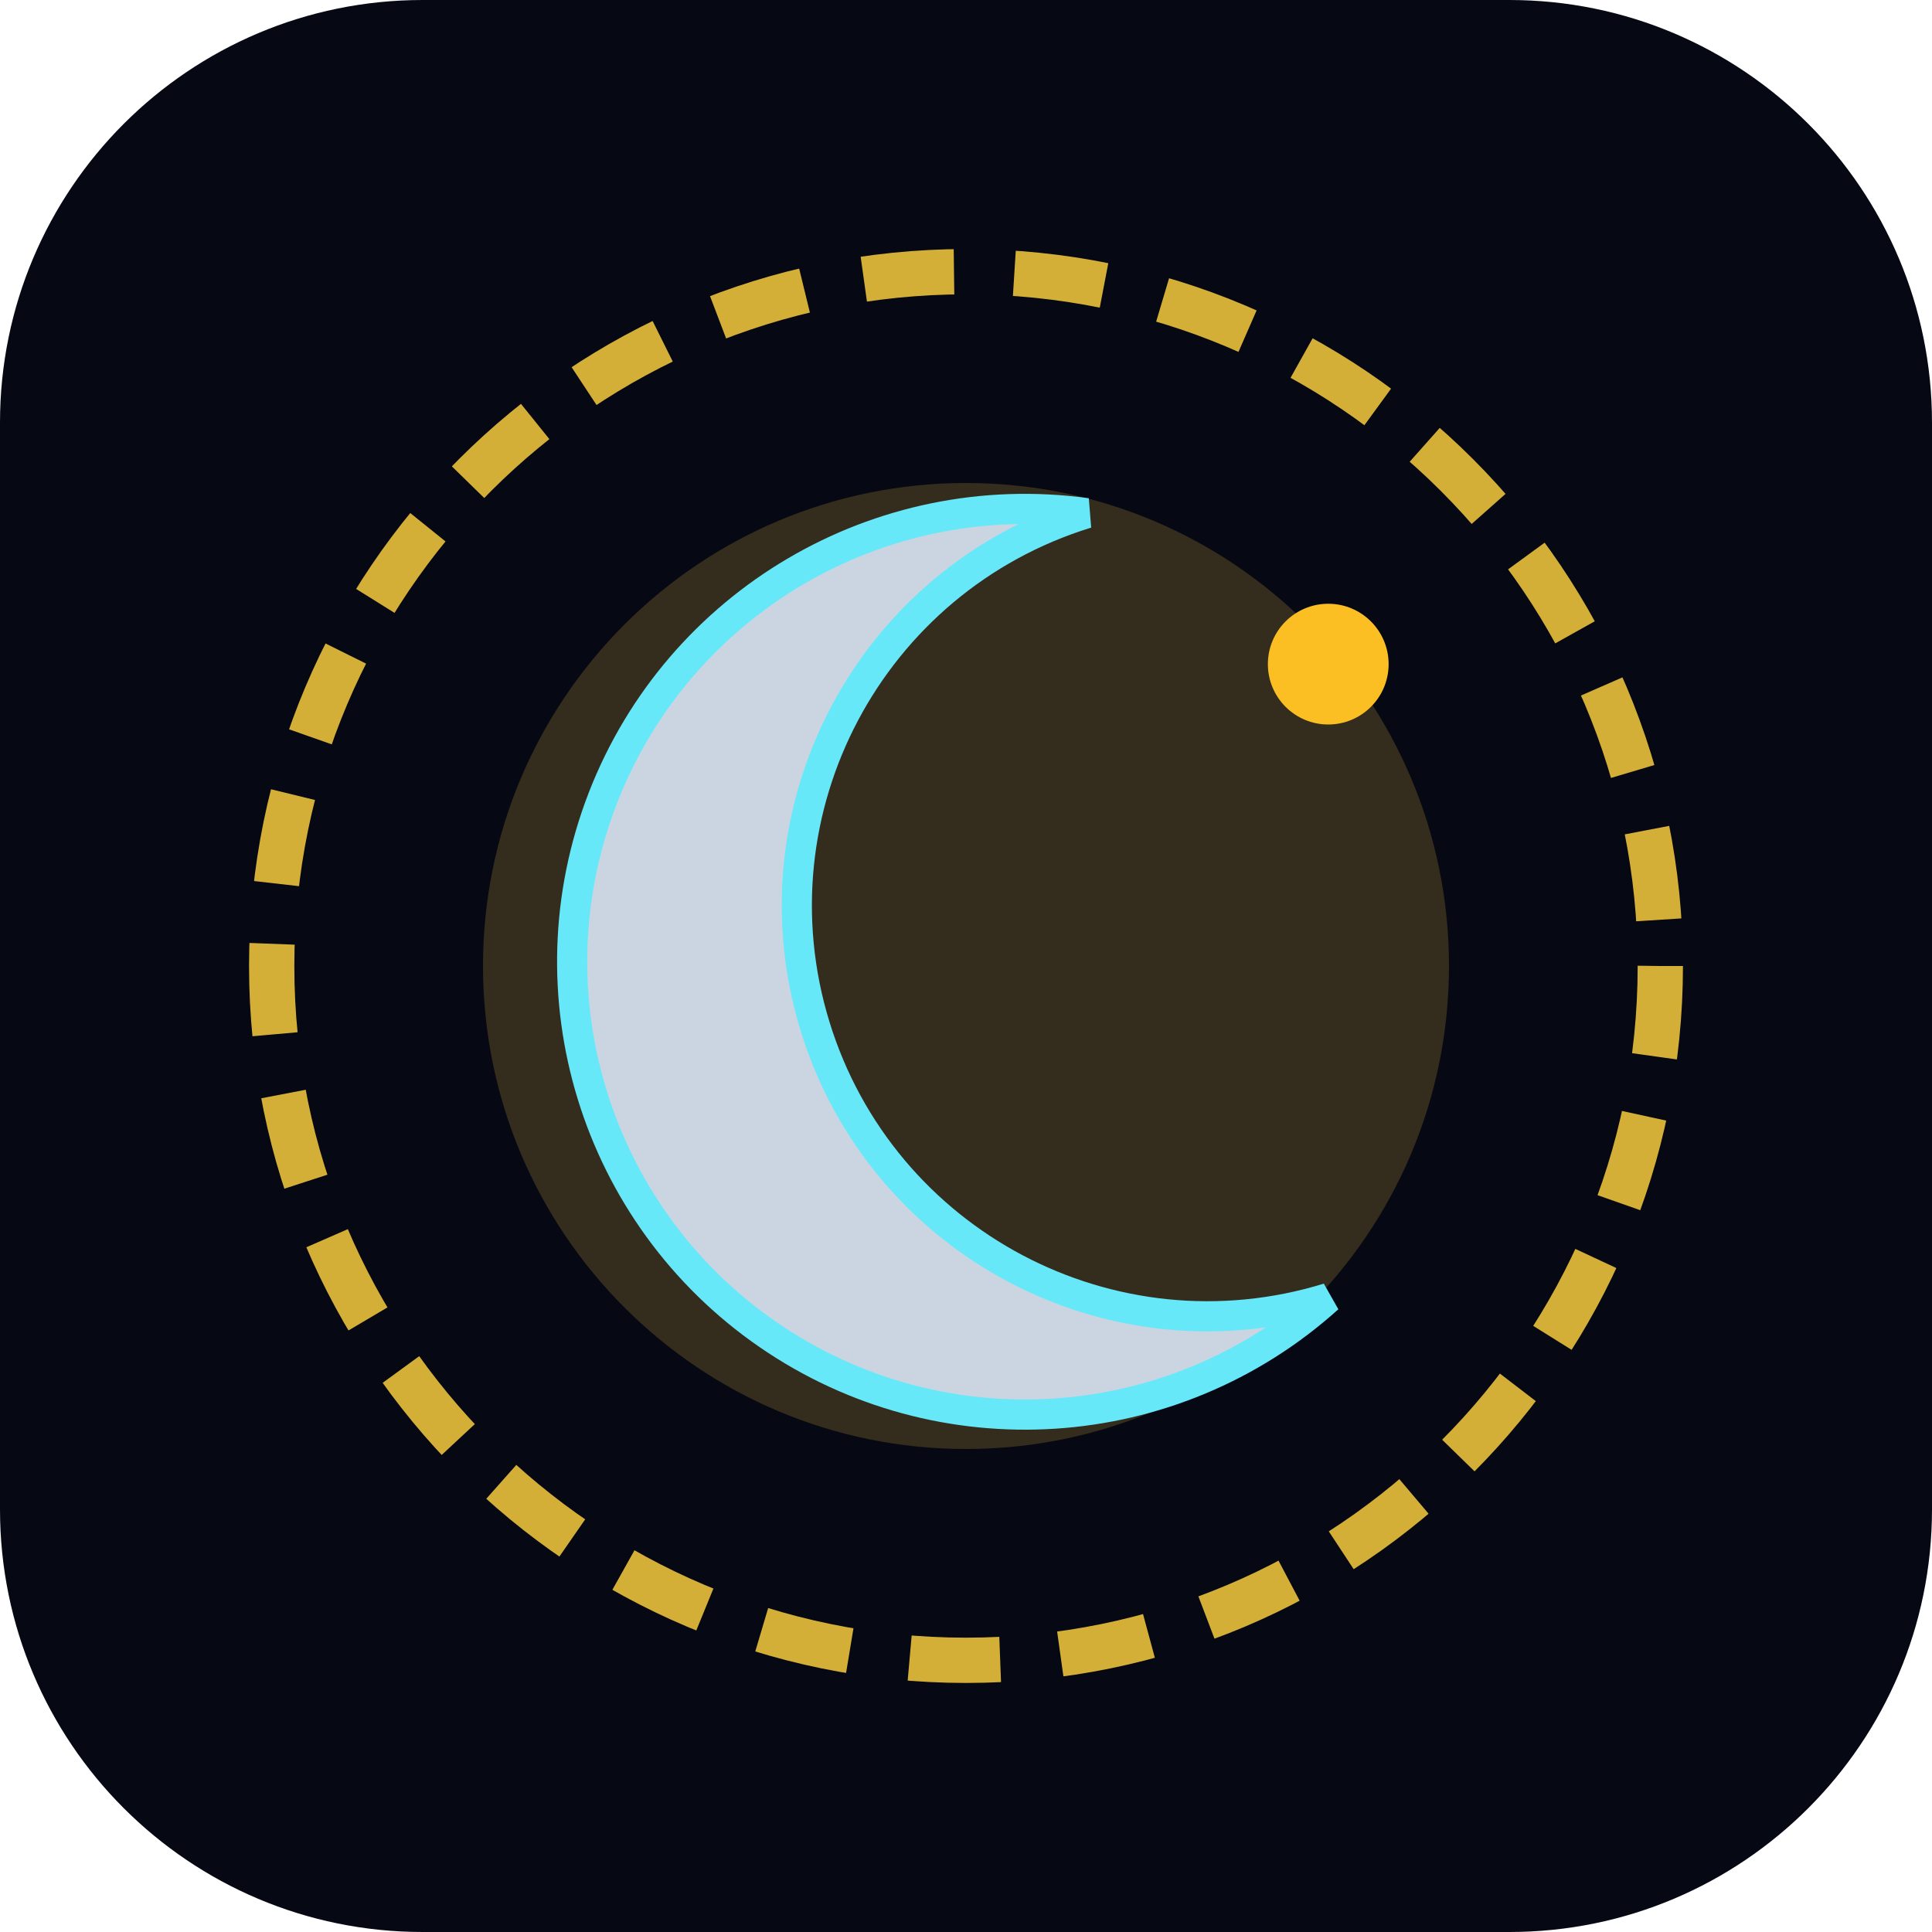
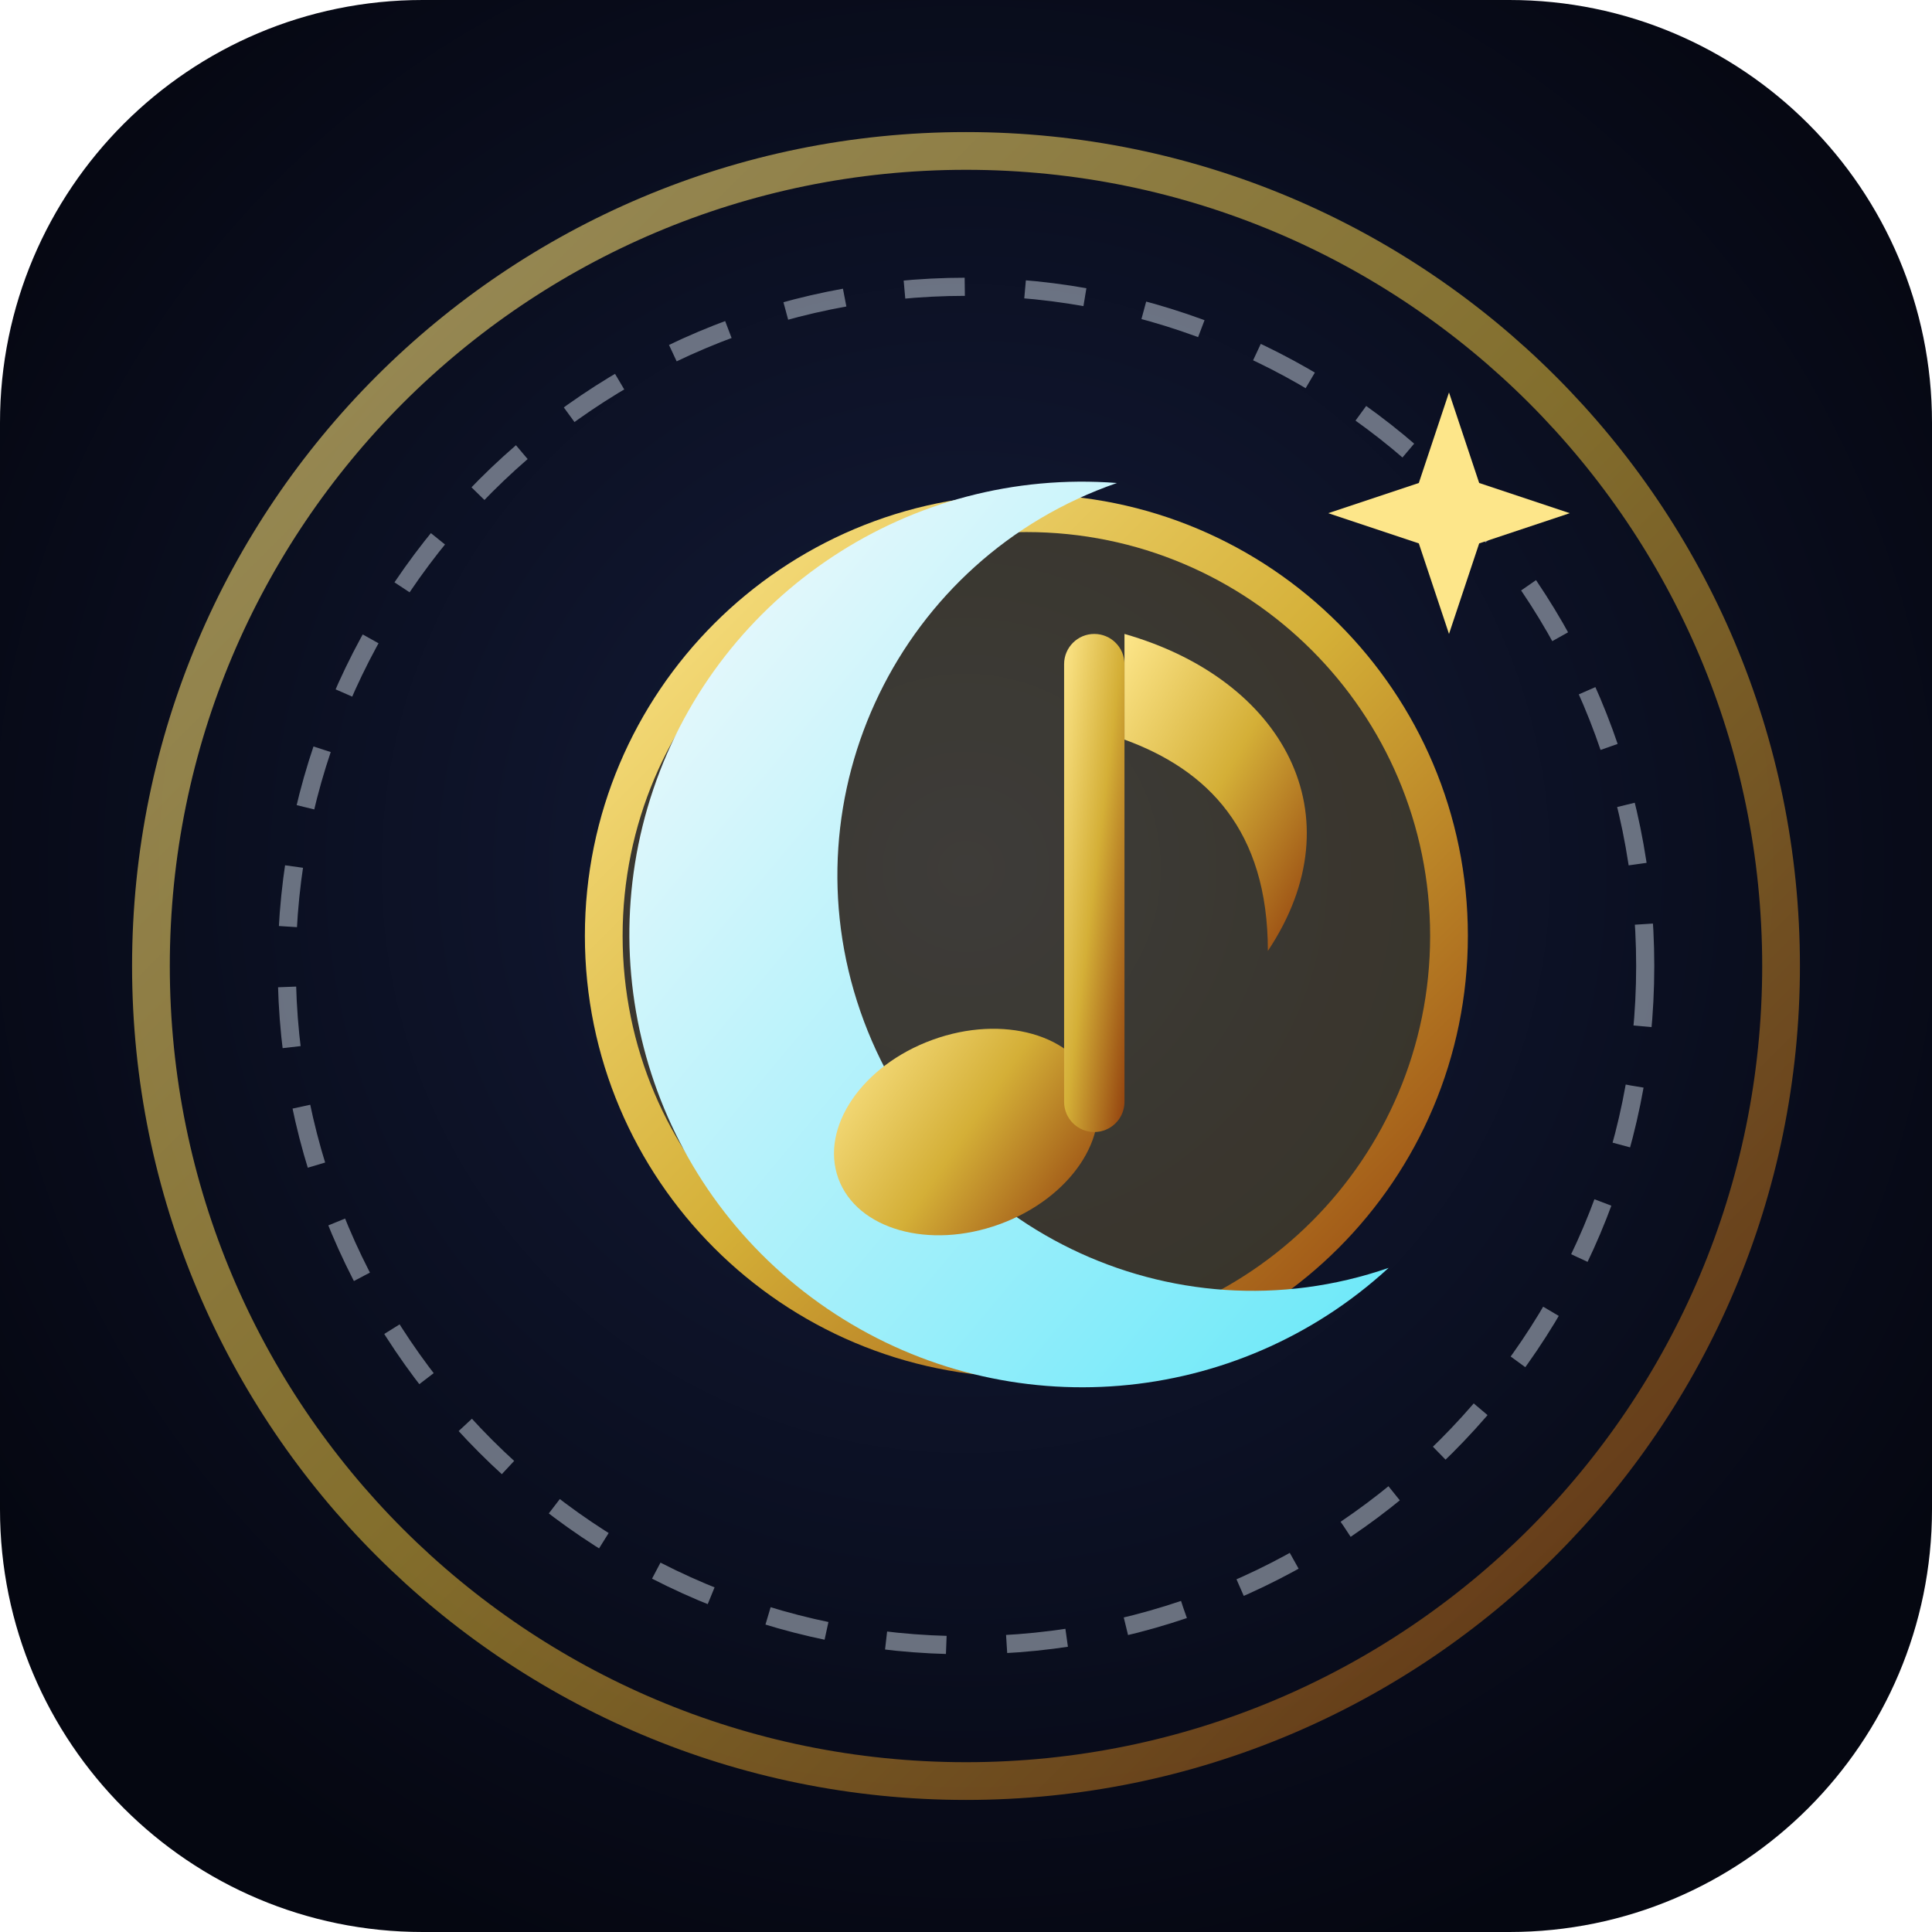
<svg xmlns="http://www.w3.org/2000/svg" viewBox="0 0 128 128">
-   <rect width="128" height="128" rx="28" fill="#060814" />
-   <circle cx="64" cy="64" r="46" fill="none" stroke="#D4AF37" stroke-width="3" stroke-dasharray="6 4" />
-   <circle cx="64" cy="64" r="32" fill="#D4AF37" opacity="0.22" />
-   <path d="M72 34 A30 30 0 1 0 88 86 A22 22 0 1 1 72 34 Z" fill="#CBD5E1" stroke="#67E8F9" stroke-width="2" />
-   <circle cx="88" cy="44" r="4" fill="#FBBF24" />
+   <defs>
+     <radialGradient id="favBg" cx="50%" cy="45%" r="60%">
+       <stop offset="0%" stop-color="#141C3A" />
+       <stop offset="100%" stop-color="#050711" />
+     </radialGradient>
+     <linearGradient id="favGold" x1="0%" y1="0%" x2="100%" y2="100%">
+       <stop offset="0%" stop-color="#FDE68A" />
+       <stop offset="50%" stop-color="#D4AF37" />
+       <stop offset="100%" stop-color="#92400E" />
+     </linearGradient>
+     <linearGradient id="favSilver" x1="0%" y1="0%" x2="100%" y2="100%">
+       <stop offset="0%" stop-color="#F8FAFC" />
+       <stop offset="100%" stop-color="#67E8F9" />
+     </linearGradient>
+   </defs>
+   <rect width="128" height="128" rx="28" fill="url(#favBg)" />
+   <circle cx="64" cy="64" r="54" fill="none" stroke="url(#favGold)" stroke-width="2.5" stroke-opacity="0.6" />
+   <circle cx="64" cy="64" r="45" fill="none" stroke="#CBD5E1" stroke-width="1.2" stroke-dasharray="4 4" stroke-opacity="0.5" />
+   <circle cx="68" cy="62" r="28" fill="#D4AF37" fill-opacity="0.22" stroke="url(#favGold)" stroke-width="2.5" />
+   <path d="M74 32 A30 30 0 1 0 92 84 A23 23 0 1 1 74 32 Z" fill="url(#favSilver)" />
+   <g fill="url(#favGold)">
+     <ellipse cx="64" cy="75" rx="9" ry="6.5" transform="rotate(-20 64 75)" />
+     <rect x="70.5" y="42" width="4" height="33" rx="2" />
+     <path d="M74.5 42 C85 45 90 54 84 63 C84 55 80 51 74.5 49 Z" />
+   </g>
+   <path d="M96 26 L98 32 L104 34 L98 36 L96 42 L94 36 L88 34 L94 32 Z" fill="#FDE68A" />
</svg>
